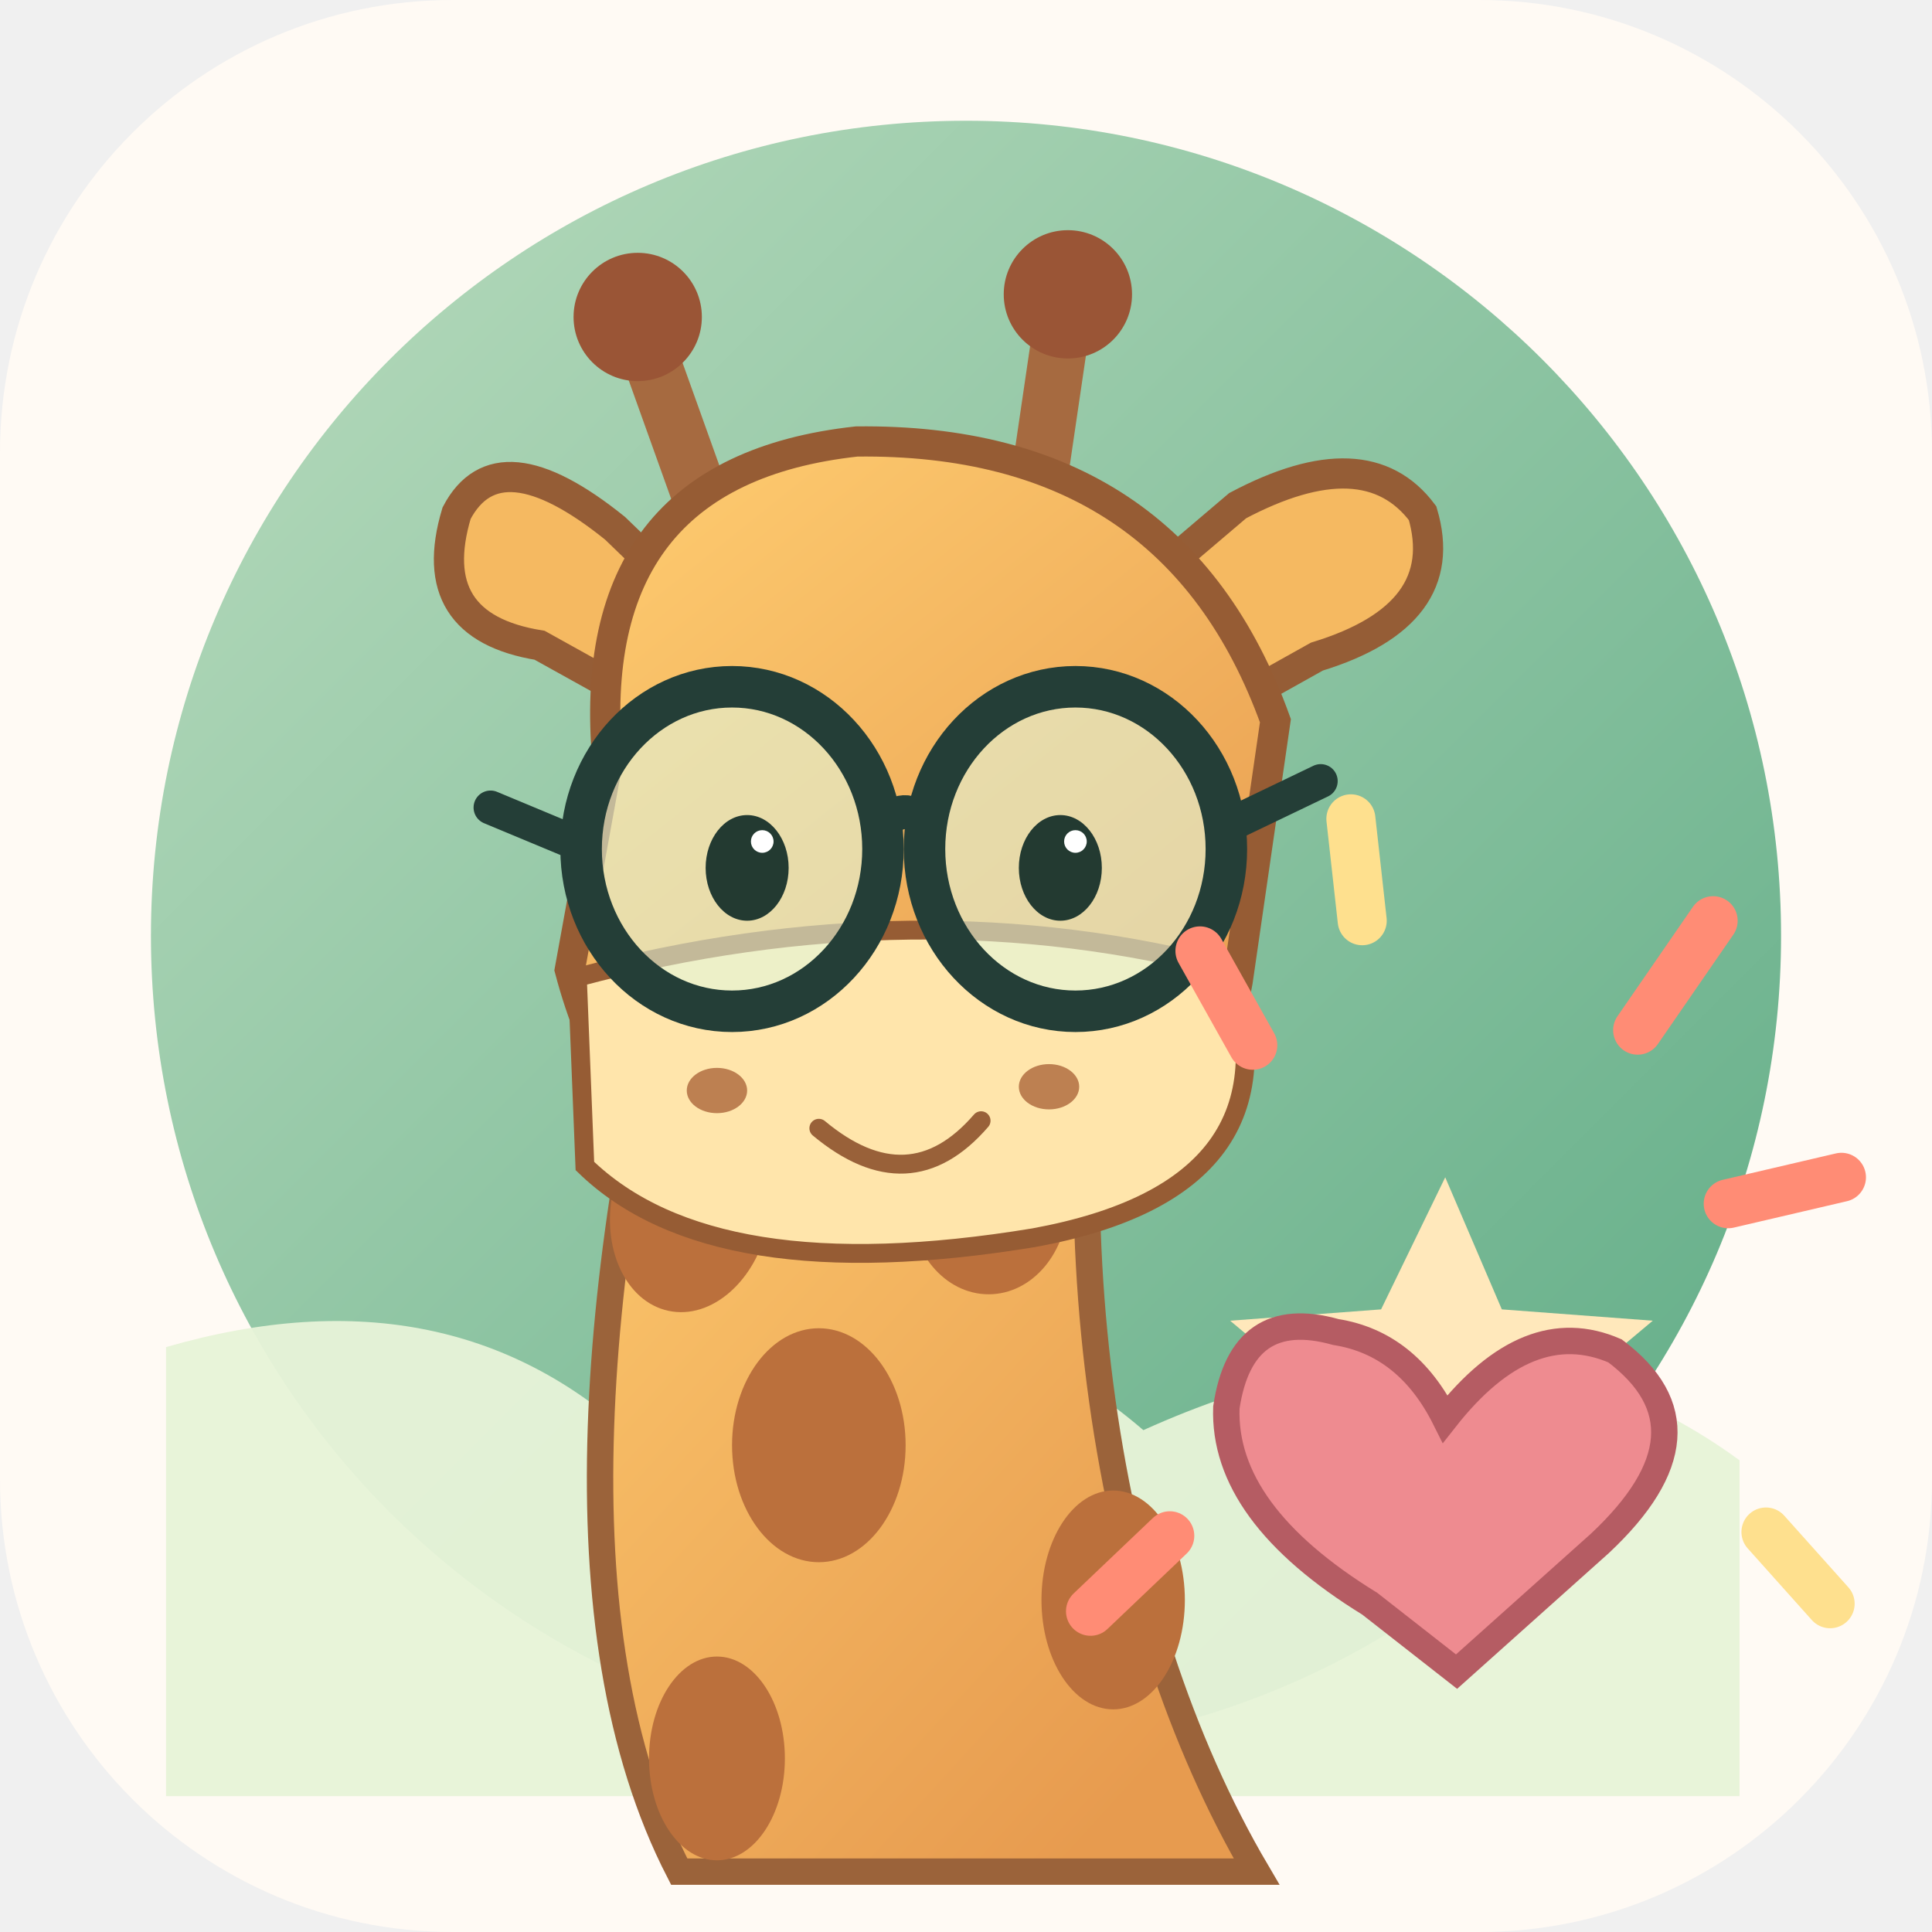
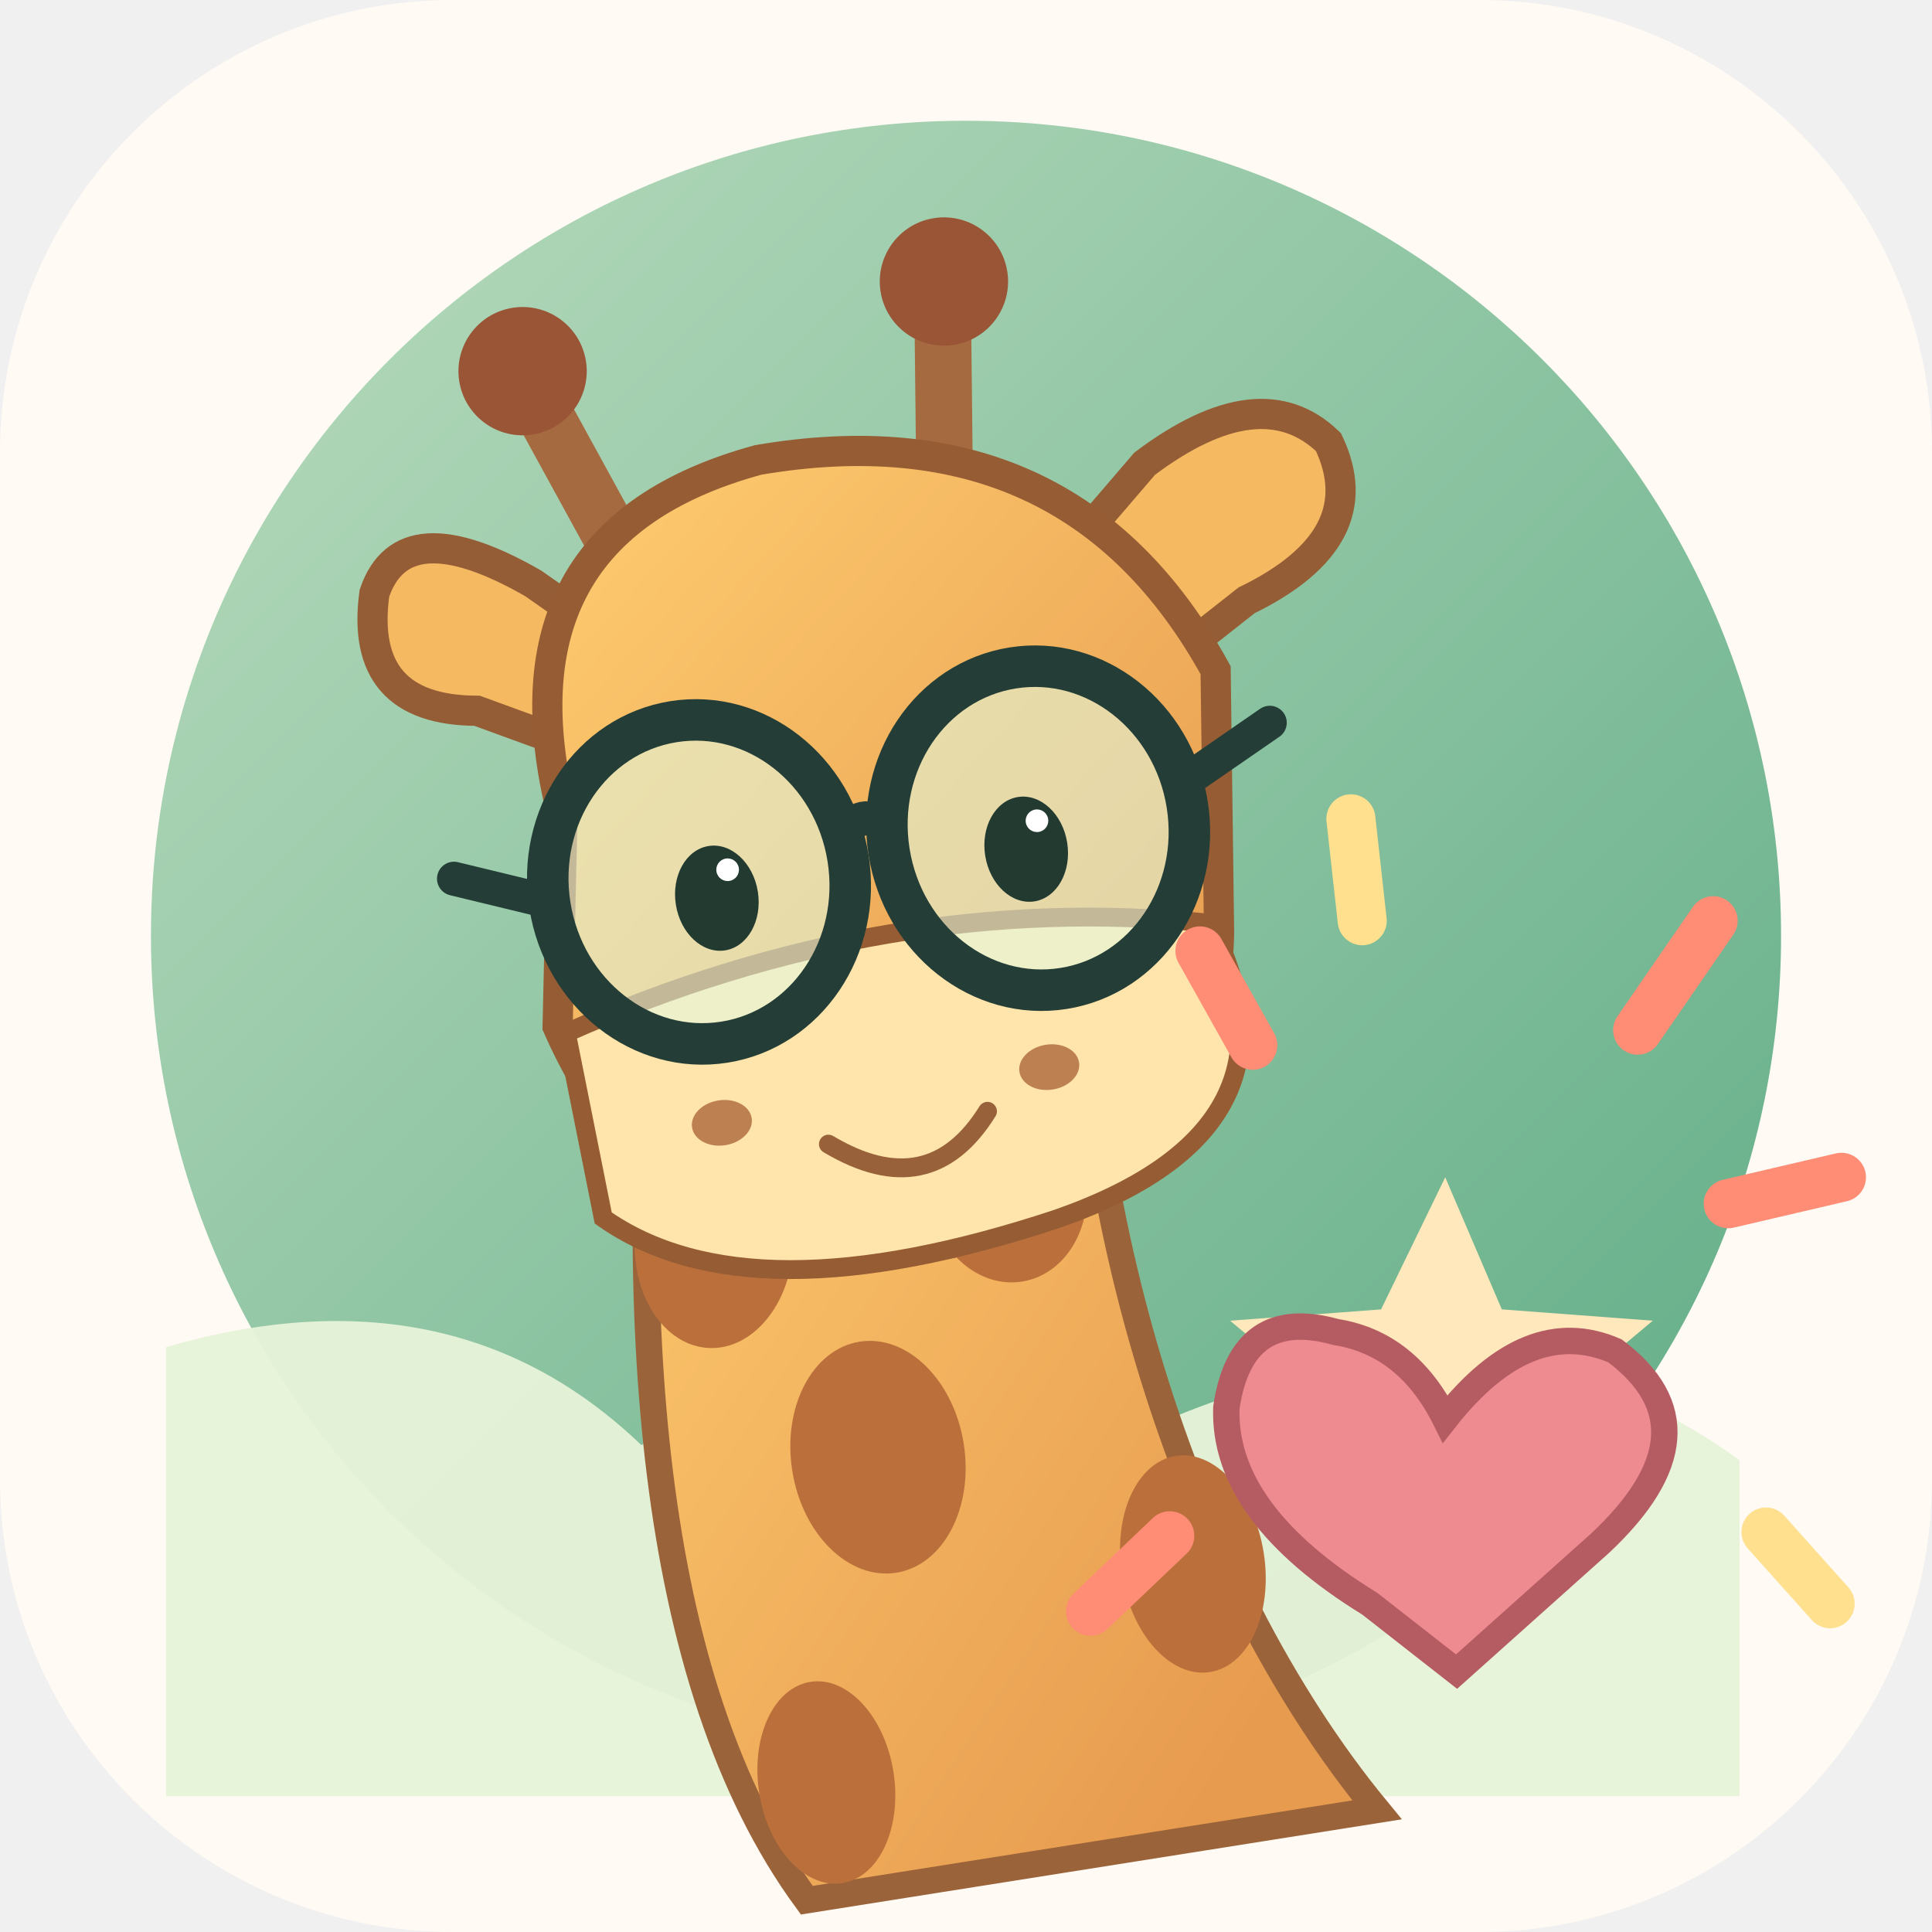
<svg xmlns="http://www.w3.org/2000/svg" viewBox="0 0 512 512">
  <defs>
    <linearGradient id="bg" x1="0" x2="1" y1="0" y2="1">
      <stop stop-color="#badcbe" />
      <stop offset="1" stop-color="#5caa84" />
    </linearGradient>
    <linearGradient id="fur" x1="0" x2=".7" y1="0" y2="1">
      <stop stop-color="#ffce71" />
      <stop offset="1" stop-color="#e79b4f" />
    </linearGradient>
  </defs>
  <rect width="512" height="512" rx="120" fill="#fffaf4" />
  <circle cx="256" cy="248" r="216" fill="url(#bg)" />
  <path d="M44 357Q120 335 170 383Q239 324 303 379Q394 338 461 387V476H44Z" fill="#e7f3d8" opacity=".95" />
-   <path d="M180 496C147 432 157 333 182 236L297 224C276 322 293 428 333 496Z" fill="url(#fur)" stroke="#9b633a" stroke-width="7" />
-   <g fill="#bb703c">
-     <ellipse cx="183" cy="320" rx="21" ry="28" transform="rotate(12 183 320)" />
-     <ellipse cx="262" cy="318" rx="21" ry="25" />
-     <ellipse cx="217" cy="383" rx="23" ry="31" />
-     <ellipse cx="295" cy="424" rx="19" ry="29" />
-     <ellipse cx="190" cy="466" rx="18" ry="27" />
+   <g transform="rotate(-9 245 285)">
+     <path d="M180 496C147 432 157 333 182 236L297 224C276 322 293 428 333 496Z" fill="url(#fur)" stroke="#9b633a" stroke-width="7" />
+     <g fill="#bb703c">
+       <ellipse cx="183" cy="320" rx="21" ry="28" transform="rotate(12 183 320)" />
+       <ellipse cx="262" cy="318" rx="21" ry="25" />
+       <ellipse cx="217" cy="383" rx="23" ry="31" />
+       <ellipse cx="295" cy="424" rx="19" ry="29" />
+       <ellipse cx="190" cy="466" rx="18" ry="27" />
+     </g>
+     <path d="M179 191L143 171Q112 166 121 136Q132 115 163 140L193 169M288 168L328 134Q362 116 377 136Q385 163 349 174L315 193" fill="#f5b961" stroke="#955d36" stroke-width="8" />
+     <path d="M194 155L170 88M272 150L282 82" stroke="#a66a40" stroke-width="15" stroke-linecap="round" />
+     <circle cx="169" cy="84" r="17" fill="#9a5536" />
+     <circle cx="283" cy="78" r="17" fill="#9a5536" />
+     <path d="M161 202Q154 125 227 117Q311 116 338 191L328 260Q317 321 245 330Q170 329 151 257Z" fill="url(#fur)" stroke="#965c34" stroke-width="8" />
+     <path d="M153 259Q243 235 326 257Q345 315 274 328Q189 342 155 309Z" fill="#ffe5ab" stroke="#965c34" stroke-width="5" />
+     <ellipse cx="194" cy="225" rx="40" ry="43" fill="#e1f7dc" fill-opacity=".6" stroke="#243e37" stroke-width="11" />
+     <ellipse cx="285" cy="225" rx="40" ry="43" fill="#e1f7dc" fill-opacity=".6" stroke="#243e37" stroke-width="11" />
+     <path d="M234 218Q241 212 245 219M154 224L130 214M325 219L350 207" stroke="#243e37" stroke-width="9" fill="none" stroke-linecap="round" />
+     <ellipse cx="198" cy="230" rx="11" ry="14" fill="#233a31" />
+     <ellipse cx="281" cy="230" rx="11" ry="14" fill="#233a31" />
+     <circle cx="202" cy="223" r="3" fill="white" />
+     <circle cx="285" cy="223" r="3" fill="white" />
+     <ellipse cx="190" cy="289" rx="8" ry="6" fill="#bd8051" />
+     <ellipse cx="278" cy="288" rx="8" ry="6" fill="#bd8051" />
+     <path d="M217 299Q241 319 260 297" stroke="#996139" stroke-width="5" stroke-linecap="round" fill="none" />
  </g>
-   <path d="M179 191L143 171Q112 166 121 136Q132 115 163 140L193 169M288 168L328 134Q362 116 377 136Q385 163 349 174L315 193" fill="#f5b961" stroke="#955d36" stroke-width="8" />
-   <path d="M194 155L170 88M272 150L282 82" stroke="#a66a40" stroke-width="15" stroke-linecap="round" />
-   <circle cx="169" cy="84" r="17" fill="#9a5536" />
-   <circle cx="283" cy="78" r="17" fill="#9a5536" />
-   <path d="M161 202Q154 125 227 117Q311 116 338 191L328 260Q317 321 245 330Q170 329 151 257Z" fill="url(#fur)" stroke="#965c34" stroke-width="8" />
-   <path d="M153 259Q243 235 326 257Q345 315 274 328Q189 342 155 309Z" fill="#ffe5ab" stroke="#965c34" stroke-width="5" />
-   <ellipse cx="194" cy="225" rx="40" ry="43" fill="#e1f7dc" fill-opacity=".6" stroke="#243e37" stroke-width="11" />
-   <ellipse cx="285" cy="225" rx="40" ry="43" fill="#e1f7dc" fill-opacity=".6" stroke="#243e37" stroke-width="11" />
-   <path d="M234 218Q241 212 245 219M154 224L130 214M325 219L350 207" stroke="#243e37" stroke-width="9" fill="none" stroke-linecap="round" />
-   <ellipse cx="198" cy="230" rx="11" ry="14" fill="#233a31" />
-   <ellipse cx="281" cy="230" rx="11" ry="14" fill="#233a31" />
-   <circle cx="202" cy="223" r="3" fill="white" />
-   <circle cx="285" cy="223" r="3" fill="white" />
-   <ellipse cx="190" cy="289" rx="8" ry="6" fill="#bd8051" />
-   <ellipse cx="278" cy="288" rx="8" ry="6" fill="#bd8051" />
-   <path d="M217 299Q241 319 260 297" stroke="#996139" stroke-width="5" stroke-linecap="round" fill="none" />
  <g fill="#ffe8bb">
    <path d="M383 312l15 35 40 3-31 26 9 38-33-20-34 20 8-38-31-26 40-3z" />
  </g>
  <g stroke-linecap="round" stroke-width="13">
    <path d="M332 277l-14-25M434 273l20-29M458 319l30-7M310 407l-21 20" stroke="#ff8c75" />
    <path d="M361 244l-3-27M468 406l17 19" stroke="#fee08e" />
  </g>
  <path d="M363 425Q324 401 325 373Q329 346 354 353Q373 356 383 376Q405 348 428 358Q456 379 424 409L386 443Z" fill="#ee8b90" stroke="#b55c63" stroke-width="7" />
</svg>
